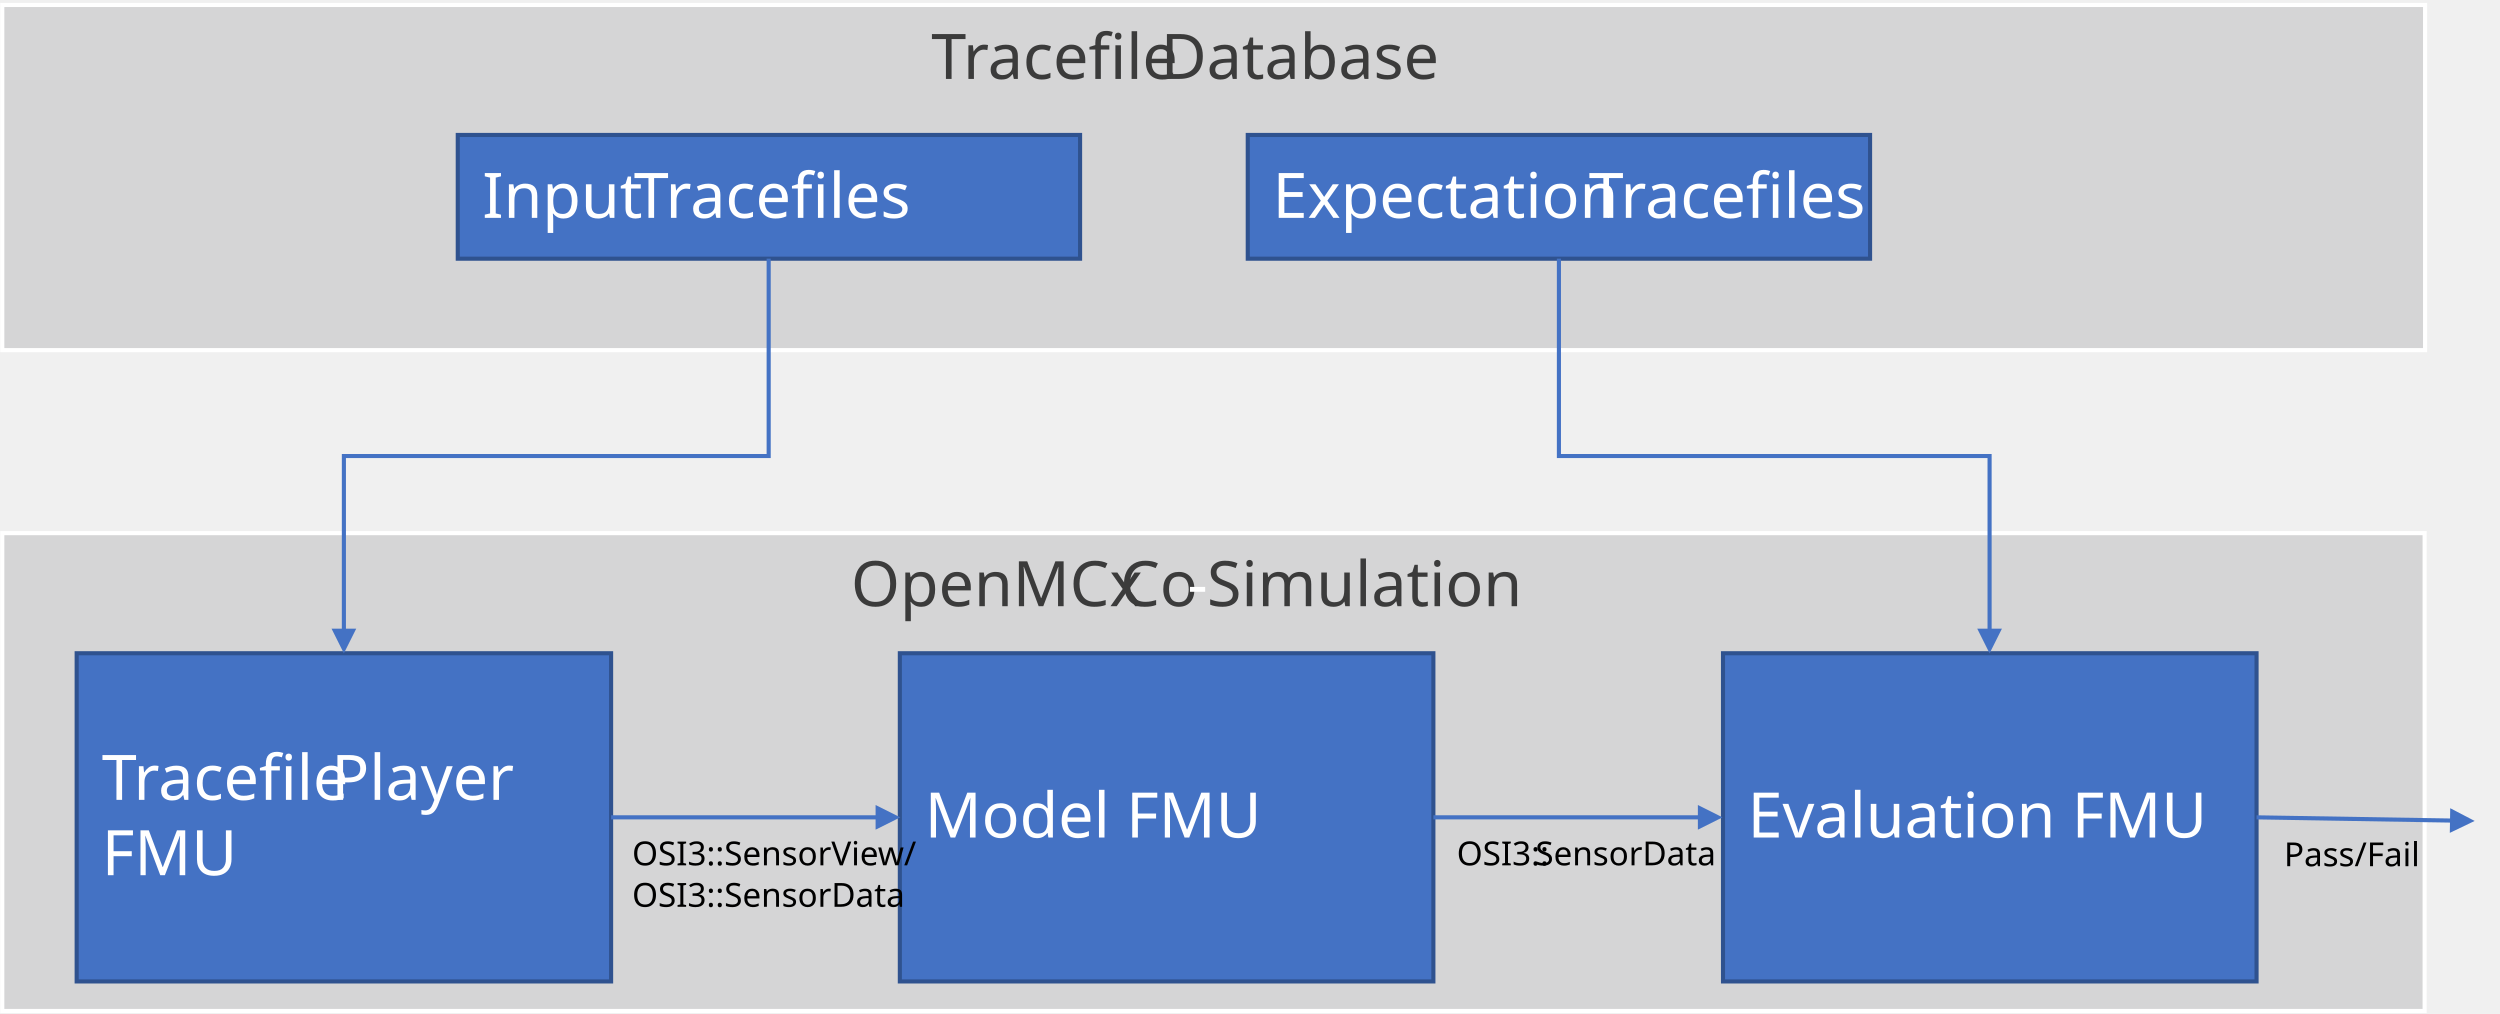
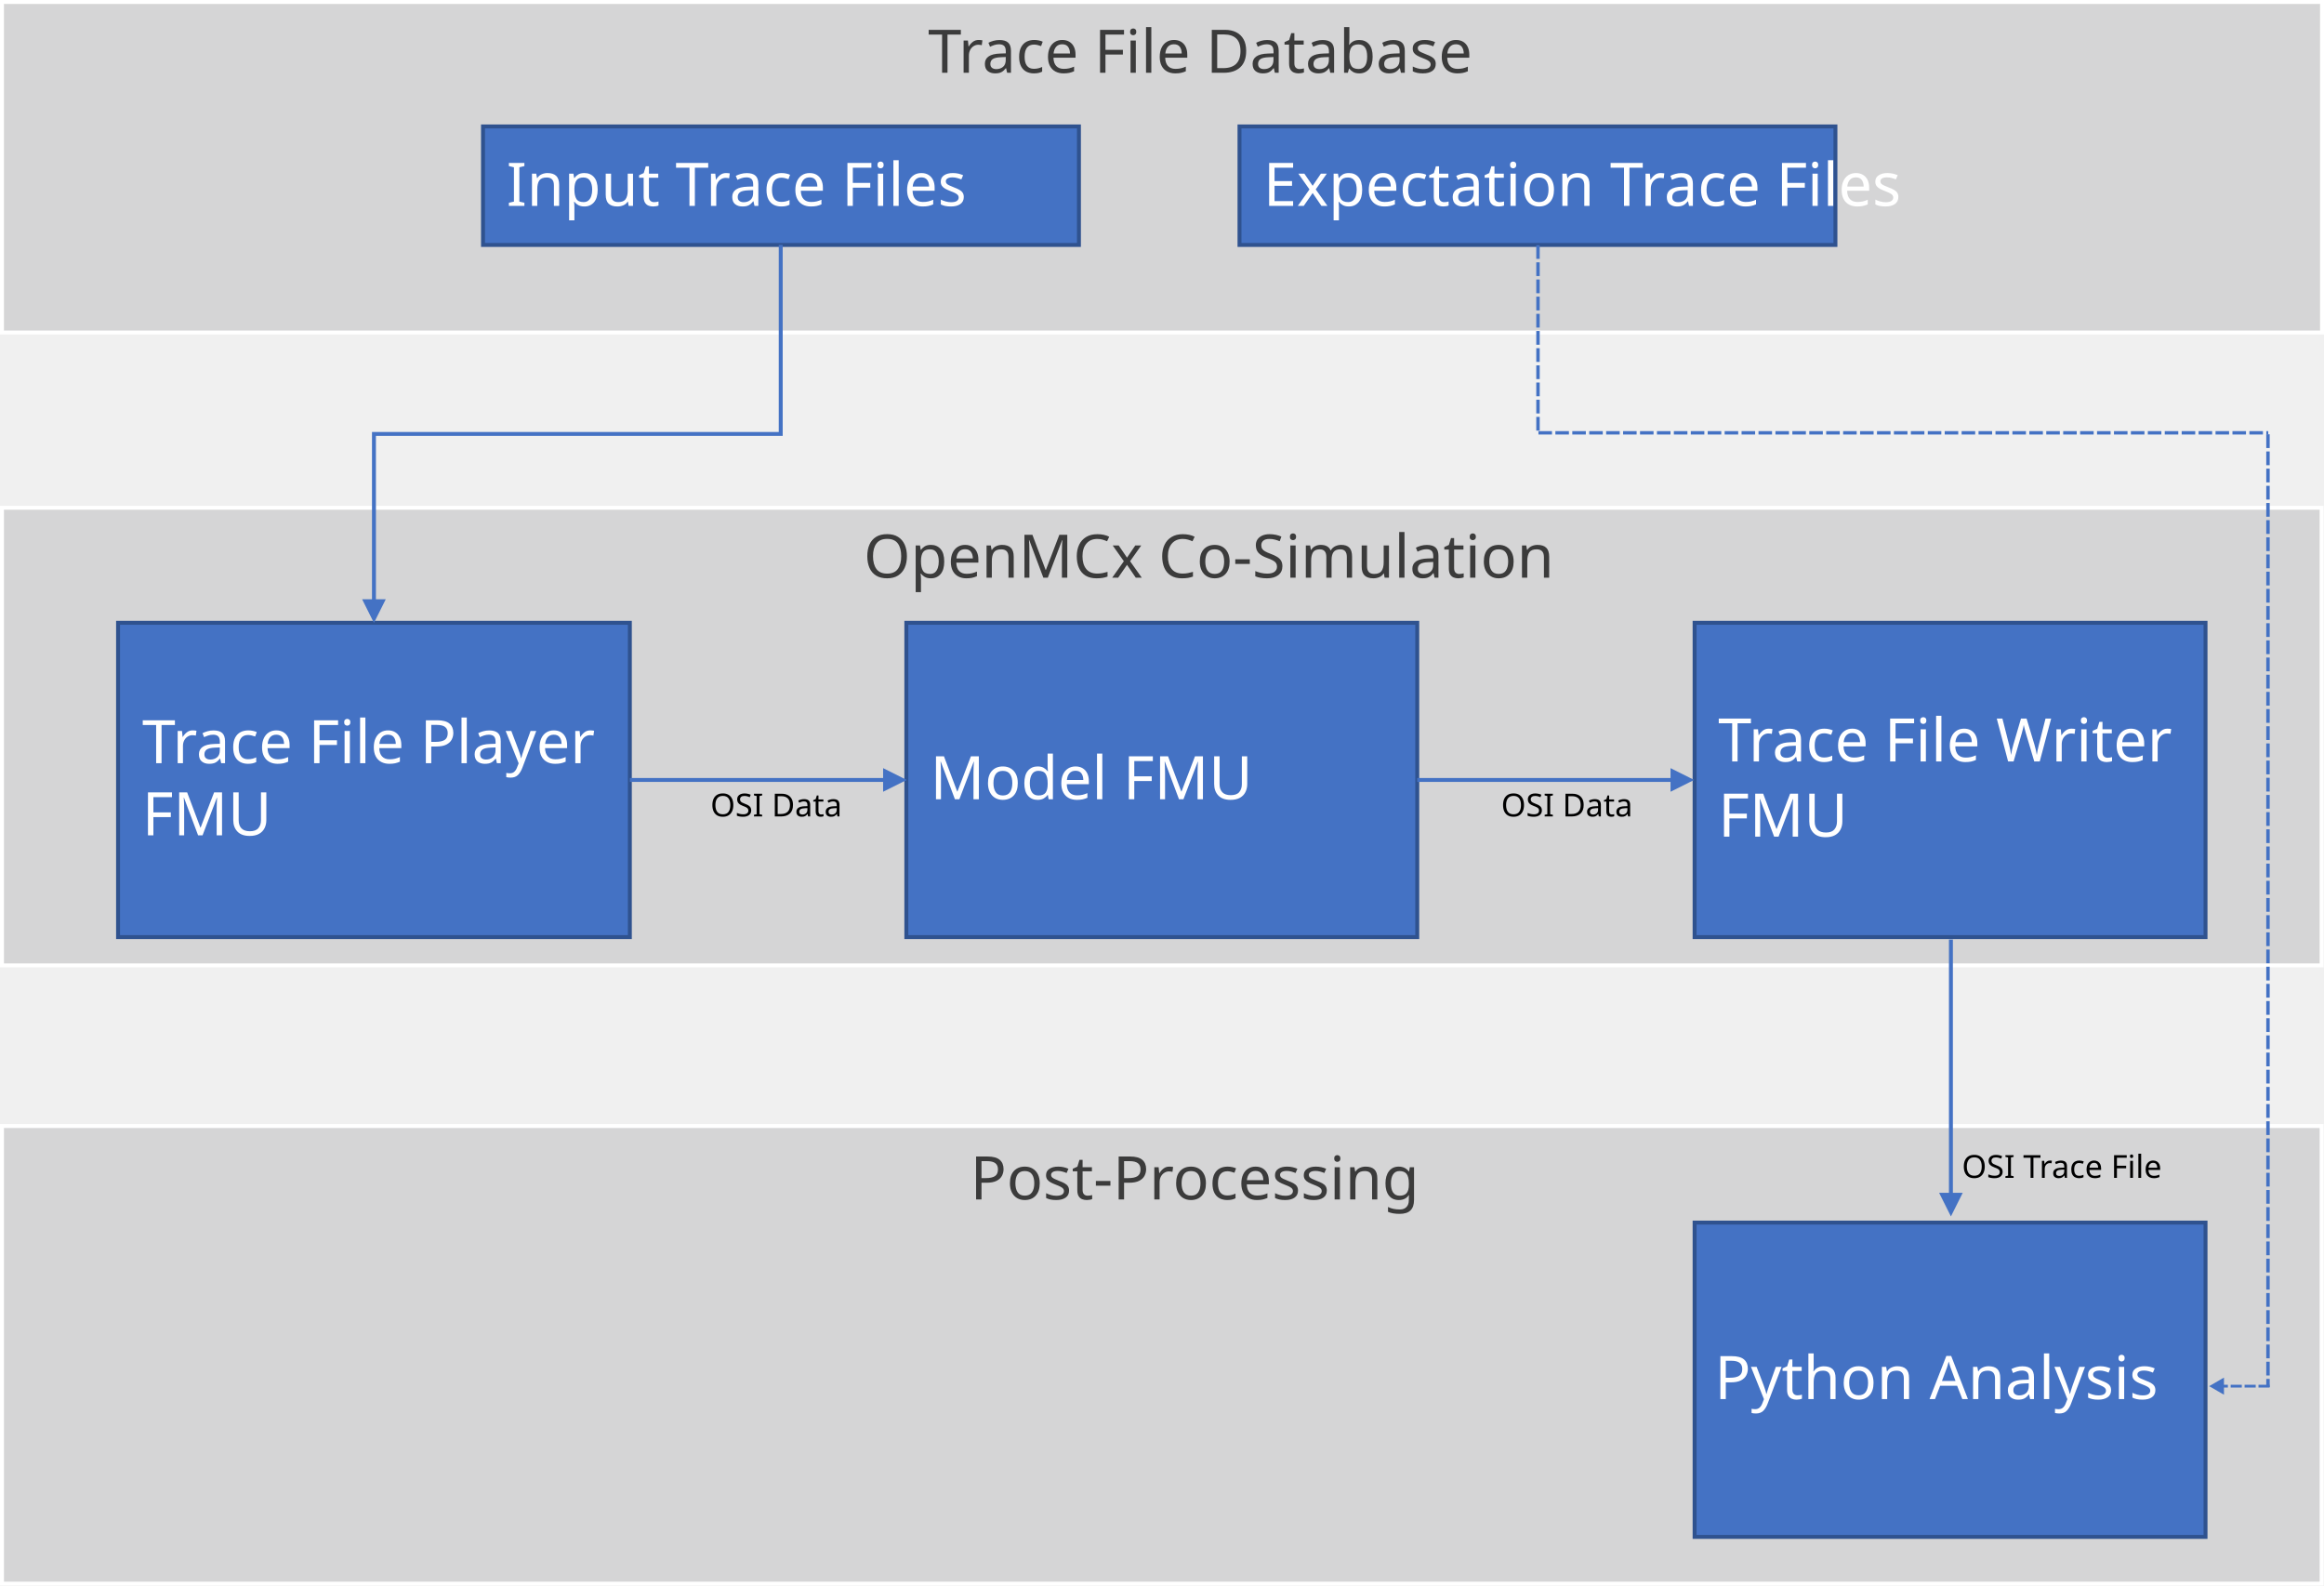
- <svg xmlns="http://www.w3.org/2000/svg" width="2788" height="1130" xml:space="preserve" overflow="hidden" version="1.1" id="svg73">
+ <svg xmlns="http://www.w3.org/2000/svg" width="2706.469" height="1846.425" xml:space="preserve" overflow="hidden" version="1.1" id="svg73">
  <defs id="defs5">
-     <clipPath id="clip0">
-       <rect x="11" y="207" width="2788" height="1130" id="rect2" />
+     <marker style="overflow:visible" id="TriangleStart" refX="0" refY="0" orient="auto-start-reverse" markerWidth="5.324" markerHeight="6.155" viewBox="0 0 5.324 6.155" preserveAspectRatio="xMidYMid">
+       <path transform="scale(0.5)" style="fill:context-stroke;fill-rule:evenodd;stroke:context-stroke;stroke-width:1pt" d="M 5.77,0 -2.88,5 V -5 Z" id="path135" />
+     </marker>
+     <clipPath clipPathUnits="userSpaceOnUse" id="clipPath9289">
+       <g id="g9293">
+         <rect x="0" y="0" width="2788" height="1130" id="rect9291" />
+       </g>
+     </clipPath>
+     <clipPath clipPathUnits="userSpaceOnUse" id="clipPath9295">
+       <g id="g9299">
+         <rect x="0" y="0" width="2788" height="1130" id="rect9297" />
+       </g>
+     </clipPath>
+     <clipPath clipPathUnits="userSpaceOnUse" id="clipPath9301">
+       <g id="g9305">
+         <rect x="0" y="0" width="2788" height="1130" id="rect9303" />
+       </g>
+     </clipPath>
+     <clipPath clipPathUnits="userSpaceOnUse" id="clipPath9307">
+       <g id="g9311">
+         <rect x="0" y="0" width="2788" height="1130" id="rect9309" />
+       </g>
+     </clipPath>
+     <clipPath clipPathUnits="userSpaceOnUse" id="clipPath9313">
+       <g id="g9317">
+         <rect x="0" y="0" width="2788" height="1130" id="rect9315" />
+       </g>
+     </clipPath>
+     <clipPath clipPathUnits="userSpaceOnUse" id="clipPath9319">
+       <g id="g9323">
+         <rect x="0" y="0" width="2788" height="1130" id="rect9321" />
+       </g>
+     </clipPath>
+     <clipPath clipPathUnits="userSpaceOnUse" id="clipPath9325">
+       <g id="g9329">
+         <rect x="0" y="0" width="2788" height="1130" id="rect9327" />
+       </g>
+     </clipPath>
+     <clipPath clipPathUnits="userSpaceOnUse" id="clipPath9331">
+       <g id="g9335">
+         <rect x="0" y="0" width="2788" height="1130" id="rect9333" />
+       </g>
+     </clipPath>
+     <clipPath clipPathUnits="userSpaceOnUse" id="clipPath9337">
+       <g id="g9341">
+         <rect x="0" y="0" width="2788" height="1130" id="rect9339" />
+       </g>
+     </clipPath>
+     <clipPath clipPathUnits="userSpaceOnUse" id="clipPath9343">
+       <g id="g9347">
+         <rect x="0" y="0" width="2788" height="1130" id="rect9345" />
+       </g>
+     </clipPath>
+     <clipPath clipPathUnits="userSpaceOnUse" id="clipPath9349">
+       <g id="g9353">
+         <rect x="0" y="0" width="2788" height="1130" id="rect9351" />
+       </g>
+     </clipPath>
+     <clipPath clipPathUnits="userSpaceOnUse" id="clipPath9355">
+       <g id="g9359">
+         <rect x="0" y="0" width="2788" height="1130" id="rect9357" />
+       </g>
+     </clipPath>
+     <clipPath clipPathUnits="userSpaceOnUse" id="clipPath9355-6">
+       <g id="g9359-2">
+         <rect x="0" y="0" width="2788" height="1130" id="rect9357-9" />
+       </g>
+     </clipPath>
+     <clipPath clipPathUnits="userSpaceOnUse" id="clipPath9331-2">
+       <g id="g9335-7">
+         <rect x="0" y="0" width="2788" height="1130" id="rect9333-0" />
+       </g>
+     </clipPath>
+     <clipPath clipPathUnits="userSpaceOnUse" id="clipPath9289-0">
+       <g id="g9293-6">
+         <rect x="0" y="0" width="2788" height="1130" id="rect9291-2" />
+       </g>
+     </clipPath>
+     <clipPath clipPathUnits="userSpaceOnUse" id="clipPath9307-1">
+       <g id="g9311-8">
+         <rect x="0" y="0" width="2788" height="1130" id="rect9309-7" />
+       </g>
    </clipPath>
  </defs>
-   <g clip-path="url(#clip0)" transform="translate(-11 -207)" id="g71">
-     <rect x="13.546" y="801.546" width="2701.403" height="532.908" stroke="#ffffff" stroke-width="4.583" stroke-miterlimit="8" fill="#a6a6a6" id="rect7" style="fill:#d5d5d6;fill-opacity:1" />
-     <text fill="#FFFFFF" font-family="Calibri,Calibri_MSFontService,sans-serif" font-weight="400" font-size="70" transform="matrix(1 0 0 1 959.998 883)" id="text9" style="fill:#3b3b3b;fill-opacity:1">OpenMCx</text>
-     <text fill="#FFFFFF" font-family="Calibri,Calibri_MSFontService,sans-serif" font-weight="400" font-size="70" transform="matrix(1 0 0 1 1260.21 883)" id="text11" style="fill:#3b3b3b;fill-opacity:1">Co</text>
-     <text fill="#FFFFFF" font-family="Calibri,Calibri_MSFontService,sans-serif" font-weight="400" font-size="70" transform="matrix(1 0 0 1 1335.26 883)" id="text13">-</text>
-     <text fill="#FFFFFF" font-family="Calibri,Calibri_MSFontService,sans-serif" font-weight="400" font-size="70" transform="matrix(1 0 0 1 1357.03 883)" id="text15" style="fill:#3b3b3b;fill-opacity:1">Simulation</text>
-     <rect x="13.546" y="212.546" width="2701.892" height="384.908" stroke="#ffffff" stroke-width="4.577" stroke-miterlimit="8" fill="#a6a6a6" id="rect17" style="fill:#d5d5d6;fill-opacity:1" />
-     <text fill="#FFFFFF" font-family="Calibri,Calibri_MSFontService,sans-serif" font-weight="400" font-size="70" transform="matrix(1 0 0 1 1049.59 295)" id="text19" style="fill:#3b3b3b;fill-opacity:1">Tracefile</text>
-     <text fill="#FFFFFF" font-family="Calibri,Calibri_MSFontService,sans-serif" font-weight="400" font-size="70" transform="matrix(1 0 0 1 1305.55 295)" id="text21" style="fill:#3b3b3b;fill-opacity:1">Database</text>
-     <rect x="1014.5" y="935.5" width="595" height="366" stroke="#2F528F" stroke-width="4.583" stroke-miterlimit="8" fill="#4472C4" id="rect23" />
-     <text fill="#ffffff" font-family="Calibri, Calibri_MSFontService, sans-serif" font-weight="400" font-size="70px" transform="translate(1042.24,1141)" id="text25">Model FMU</text>
-     <rect x="96.5" y="935.5" width="596" height="366" stroke="#2F528F" stroke-width="4.583" stroke-miterlimit="8" fill="#4472C4" id="rect27" />
-     <text fill="#FFFFFF" font-family="Calibri,Calibri_MSFontService,sans-serif" font-weight="400" font-size="70" transform="matrix(1 0 0 1 124.548 1099)" id="text29">Tracefile</text>
-     <text fill="#FFFFFF" font-family="Calibri,Calibri_MSFontService,sans-serif" font-weight="400" font-size="70" transform="matrix(1 0 0 1 380.504 1099)" id="text31">Player </text>
-     <text fill="#FFFFFF" font-family="Calibri,Calibri_MSFontService,sans-serif" font-weight="400" font-size="70" transform="matrix(1 0 0 1 124.548 1183)" id="text33">FMU</text>
-     <rect x="1932.5" y="935.5" width="595" height="366" stroke="#2F528F" stroke-width="4.583" stroke-miterlimit="8" fill="#4472C4" id="rect35" />
-     <text fill="#FFFFFF" font-family="Calibri,Calibri_MSFontService,sans-serif" font-weight="400" font-size="70" transform="matrix(1 0 0 1 1959.93 1141)" id="text37">Evaluation FMU</text>
-     <rect x="521.5" y="357.5" width="694" height="138" stroke="#2F528F" stroke-width="4.583" stroke-miterlimit="8" fill="#4472C4" id="rect39" />
-     <text fill="#FFFFFF" font-family="Calibri,Calibri_MSFontService,sans-serif" font-weight="400" font-size="70" transform="matrix(1 0 0 1 548.848 450)" id="text41">Input </text>
-     <text fill="#FFFFFF" font-family="Calibri,Calibri_MSFontService,sans-serif" font-weight="400" font-size="70" transform="matrix(1 0 0 1 717.858 450)" id="text43">Tracefiles</text>
-     <rect x="1402.5" y="357.5" width="694" height="138" stroke="#2F528F" stroke-width="4.583" stroke-miterlimit="8" fill="#4472C4" id="rect45" />
-     <text fill="#FFFFFF" font-family="Calibri,Calibri_MSFontService,sans-serif" font-weight="400" font-size="70" transform="matrix(1 0 0 1 1430.22 450)" id="text47">Expectation </text>
-     <text fill="#FFFFFF" font-family="Calibri,Calibri_MSFontService,sans-serif" font-weight="400" font-size="70" transform="matrix(1 0 0 1 1782.75 450)" id="text49">Tracefiles</text>
-     <path d="M870.515 495.5 870.515 717.853 394.5 717.853 396.792 715.561 396.792 912.705 392.208 912.705 392.208 713.269 868.223 713.269 865.931 715.561 865.931 495.5ZM408.25 908.122 394.5 935.622 380.75 908.122Z" fill="#4472C4" id="path51" />
-     <path d="M0-2.292 222.353-2.292 222.353 480.284 220.061 477.992 417.205 477.992 417.205 482.576 217.769 482.576 217.769 0 220.061 2.292 0 2.292ZM412.622 466.534 440.122 480.284 412.622 494.034Z" fill="#4472C4" transform="matrix(1.83697e-16 1 1 -1.83697e-16 1749.5 495.5)" id="path53" />
-     <path d="M2.56477e-06-2.292 299.547-2.291 299.547 2.292-2.56477e-06 2.292ZM294.963-13.75 322.463 0 294.963 13.75Z" fill="#4472C4" transform="matrix(1 0 0 -1 692.5 1118.5)" id="path55" />
-     <path d="M1609.5 1116.21 1909.05 1116.21 1909.05 1120.79 1609.5 1120.79ZM1904.46 1104.75 1931.96 1118.5 1904.46 1132.25Z" fill="#4472C4" id="path57" />
-     <text font-family="Calibri, Calibri_MSFontService, sans-serif" font-weight="400" font-size="37px" transform="translate(715.918,1172)" id="text59">
-       <tspan id="tspan320" x="0" y="0">OSI3::SensorView/</tspan>
-       <tspan id="tspan322" x="0" y="46.25">OSI3::SensorData</tspan>
-     </text>
-     <text font-family="Calibri,Calibri_MSFontService,sans-serif" font-weight="400" font-size="37" transform="matrix(1 0 0 1 1635.58 1172)" id="text63">OSI3::</text>
-     <text font-family="Calibri,Calibri_MSFontService,sans-serif" font-weight="400" font-size="37" transform="matrix(1 0 0 1 1723.24 1172)" id="text65">SensorData</text>
-     <path d="M2527.54 1116.21 2747.87 1119.84 2747.8 1124.43 2527.46 1120.79ZM2743.48 1108.31 2770.75 1122.51 2743.03 1135.81Z" fill="#4472C4" id="path67" />
-     <text font-family="Calibri, Calibri_MSFontService, sans-serif" font-weight="400" font-size="37px" id="text69" x="2558.12" y="1173">Pass/Fail</text>
+   <rect x="2.292" y="1311.225" width="2701.403" height="532.908" stroke="#ffffff" stroke-width="4.583" stroke-miterlimit="8" fill="#a6a6a6" id="rect7-1" style="fill:#d5d5d6;fill-opacity:1" />
+   <text fill="#FFFFFF" font-family="Calibri, Calibri_MSFontService, sans-serif" font-weight="400" font-size="70px" id="text9-3" style="fill:#3b3b3b;fill-opacity:1" x="1129.937" y="1396.739">Post-Processing</text>
+   <rect x="2.292" y="591.288" width="2701.403" height="532.908" stroke="#ffffff" stroke-width="4.583" stroke-miterlimit="8" fill="#a6a6a6" id="rect7" style="fill:#d5d5d6;fill-opacity:1" />
+   <text fill="#FFFFFF" font-family="Calibri, Calibri_MSFontService, sans-serif" font-weight="400" font-size="70px" id="text9" style="fill:#3b3b3b;fill-opacity:1" x="1005.762" y="672.742">OpenMCx Co-Simulation</text>
+   <rect x="2.288" y="2.288" width="2701.892" height="384.908" stroke="#ffffff" stroke-width="4.577" stroke-miterlimit="8" fill="#a6a6a6" id="rect17" style="display:inline;fill:#d5d5d6;fill-opacity:1" />
+   <text fill="#FFFFFF" font-family="Calibri, Calibri_MSFontService, sans-serif" font-weight="400" font-size="70px" id="text19" style="fill:#3b3b3b;fill-opacity:1" x="1080.821" y="84.742">
+     <tspan id="tspan19189" x="1080.821" y="84.742">Trace File Database</tspan>
+   </text>
+   <rect x="1973.493" y="1423.705" width="595" height="366" stroke="#2f528f" stroke-width="4.583" stroke-miterlimit="8" fill="#4472c4" id="rect35-9" />
+   <text fill="#ffffff" font-family="Calibri, Calibri_MSFontService, sans-serif" font-weight="400" font-size="70px" id="text25-6" x="1996.719" y="1629.205">Python Analysis</text>
+   <rect x="1973.494" y="725.242" width="595" height="366" stroke="#2f528f" stroke-width="4.583" stroke-miterlimit="8" fill="#4472c4" id="rect35" />
+   <text fill="#ffffff" font-family="Calibri, Calibri_MSFontService, sans-serif" font-weight="400" font-size="70px" id="text37" x="2000.924" y="886.742">
+     <tspan id="tspan7015" x="2000.924" y="886.742">Trace File Writer</tspan>
+     <tspan id="tspan7017" x="2000.924" y="974.242">FMU</tspan>
+   </text>
+   <rect x="1055.494" y="725.242" width="595" height="366" stroke="#2f528f" stroke-width="4.583" stroke-miterlimit="8" fill="#4472c4" id="rect23" />
+   <text fill="#ffffff" font-family="Calibri, Calibri_MSFontService, sans-serif" font-weight="400" font-size="70px" id="text25" x="1083.234" y="930.742">Model FMU</text>
+   <rect x="137.494" y="725.242" width="596" height="366" stroke="#2f528f" stroke-width="4.583" stroke-miterlimit="8" fill="#4472c4" id="rect27" />
+   <text fill="#ffffff" font-family="Calibri, Calibri_MSFontService, sans-serif" font-weight="400" font-size="70px" id="text33" x="165.541" y="972.742">FMU</text>
+   <text fill="#ffffff" font-family="Calibri, Calibri_MSFontService, sans-serif" font-weight="400" font-size="70px" id="text29" x="165.541" y="888.742">Trace File Player</text>
+   <rect x="562.493" y="147.242" width="694" height="138" stroke="#2f528f" stroke-width="4.583" stroke-miterlimit="8" fill="#4472c4" id="rect39" />
+   <text fill="#ffffff" font-family="Calibri, Calibri_MSFontService, sans-serif" font-weight="400" font-size="70px" id="text41" x="589.841" y="239.742">Input Trace Files </text>
+   <rect x="1443.494" y="147.242" width="694" height="138" stroke="#2f528f" stroke-width="4.583" stroke-miterlimit="8" fill="#4472c4" id="rect45" />
+   <text fill="#ffffff" font-family="Calibri, Calibri_MSFontService, sans-serif" font-weight="400" font-size="70px" id="text47" x="1471.214" y="239.742">Expectation Trace Files </text>
+   <path d="m 2274.28,1094.073 v 299.55 h -4.58 v -299.55 z m 11.46,294.96 -13.75,27.5 -13.75,-27.5 z" fill="#4472c4" id="path57-6" />
+   <text font-family="Calibri, Calibri_MSFontService, sans-serif" font-weight="400" font-size="37px" id="text59-2" x="2284.751" y="1371.652">
+     <tspan id="tspan322-0" x="2284.751" y="1371.652">OSI Trace File</tspan>
+   </text>
+   <path d="m 911.508,285.242 v 222.353 h -476.015 l 2.292,-2.292 v 197.144 h -4.584 v -199.436 h 476.015 l -2.292,2.292 v -220.061 z m -462.265,412.622 -13.75,27.5 -13.75,-27.5 z" fill="#4472c4" id="path51" />
+   <path d="m 733.493,910.534 299.547,-3.4e-4 v -4.583 l -299.547,3.3e-4 z m 294.963,11.458 27.5,-13.75 -27.5,-13.75 z" fill="#4472c4" id="path55" />
+   <text font-family="Calibri, Calibri_MSFontService, sans-serif" font-weight="400" font-size="37px" id="text59-7" x="827.369" y="950.752">
+     <tspan id="tspan322-5" x="827.369" y="950.752">OSI Data</tspan>
+   </text>
+   <path d="m 1650.494,905.952 h 299.55 v 4.58 h -299.55 z m 294.96,-11.46 27.5,13.75 -27.5,13.75 z" fill="#4472c4" id="path57" />
+   <text font-family="Calibri, Calibri_MSFontService, sans-serif" font-weight="400" font-size="37px" id="text59" x="1748.173" y="950.752">
+     <tspan id="tspan322" x="1748.173" y="950.752">OSI Data</tspan>
+   </text>
+   <g id="g3608">
+     <path style="fill:#4472c4;fill-opacity:1;stroke:#4472c4;stroke-width:4;stroke-dasharray:16, 4;stroke-dashoffset:0;stroke-opacity:1" d="M 1791.102,285.459 V 504.414" id="path9656" />
+     <path style="fill:#4472c4;fill-opacity:1;stroke:#4472c4;stroke-width:3.943;stroke-dasharray:15.77, 3.943;stroke-dashoffset:0;stroke-opacity:1" d="M 1791.637,504.024 H 2641.541" id="path10057" />
+     <path style="fill:#4472c4;fill-opacity:1;stroke:#4472c4;stroke-width:4;stroke-dasharray:16, 4;stroke-dashoffset:0;stroke-opacity:1" d="M 2641.222,505.731 V 1615.227" id="path10059" />
+     <path style="fill:#4472c4;fill-opacity:1;stroke:#4472c4;stroke-width:3.241;stroke-dasharray:12.963, 3.241;stroke-dashoffset:0;stroke-opacity:1;marker-end:url(#TriangleStart)" d="m 2643.148,1614.181 h -58.916" id="path10061" />
  </g>
</svg>
